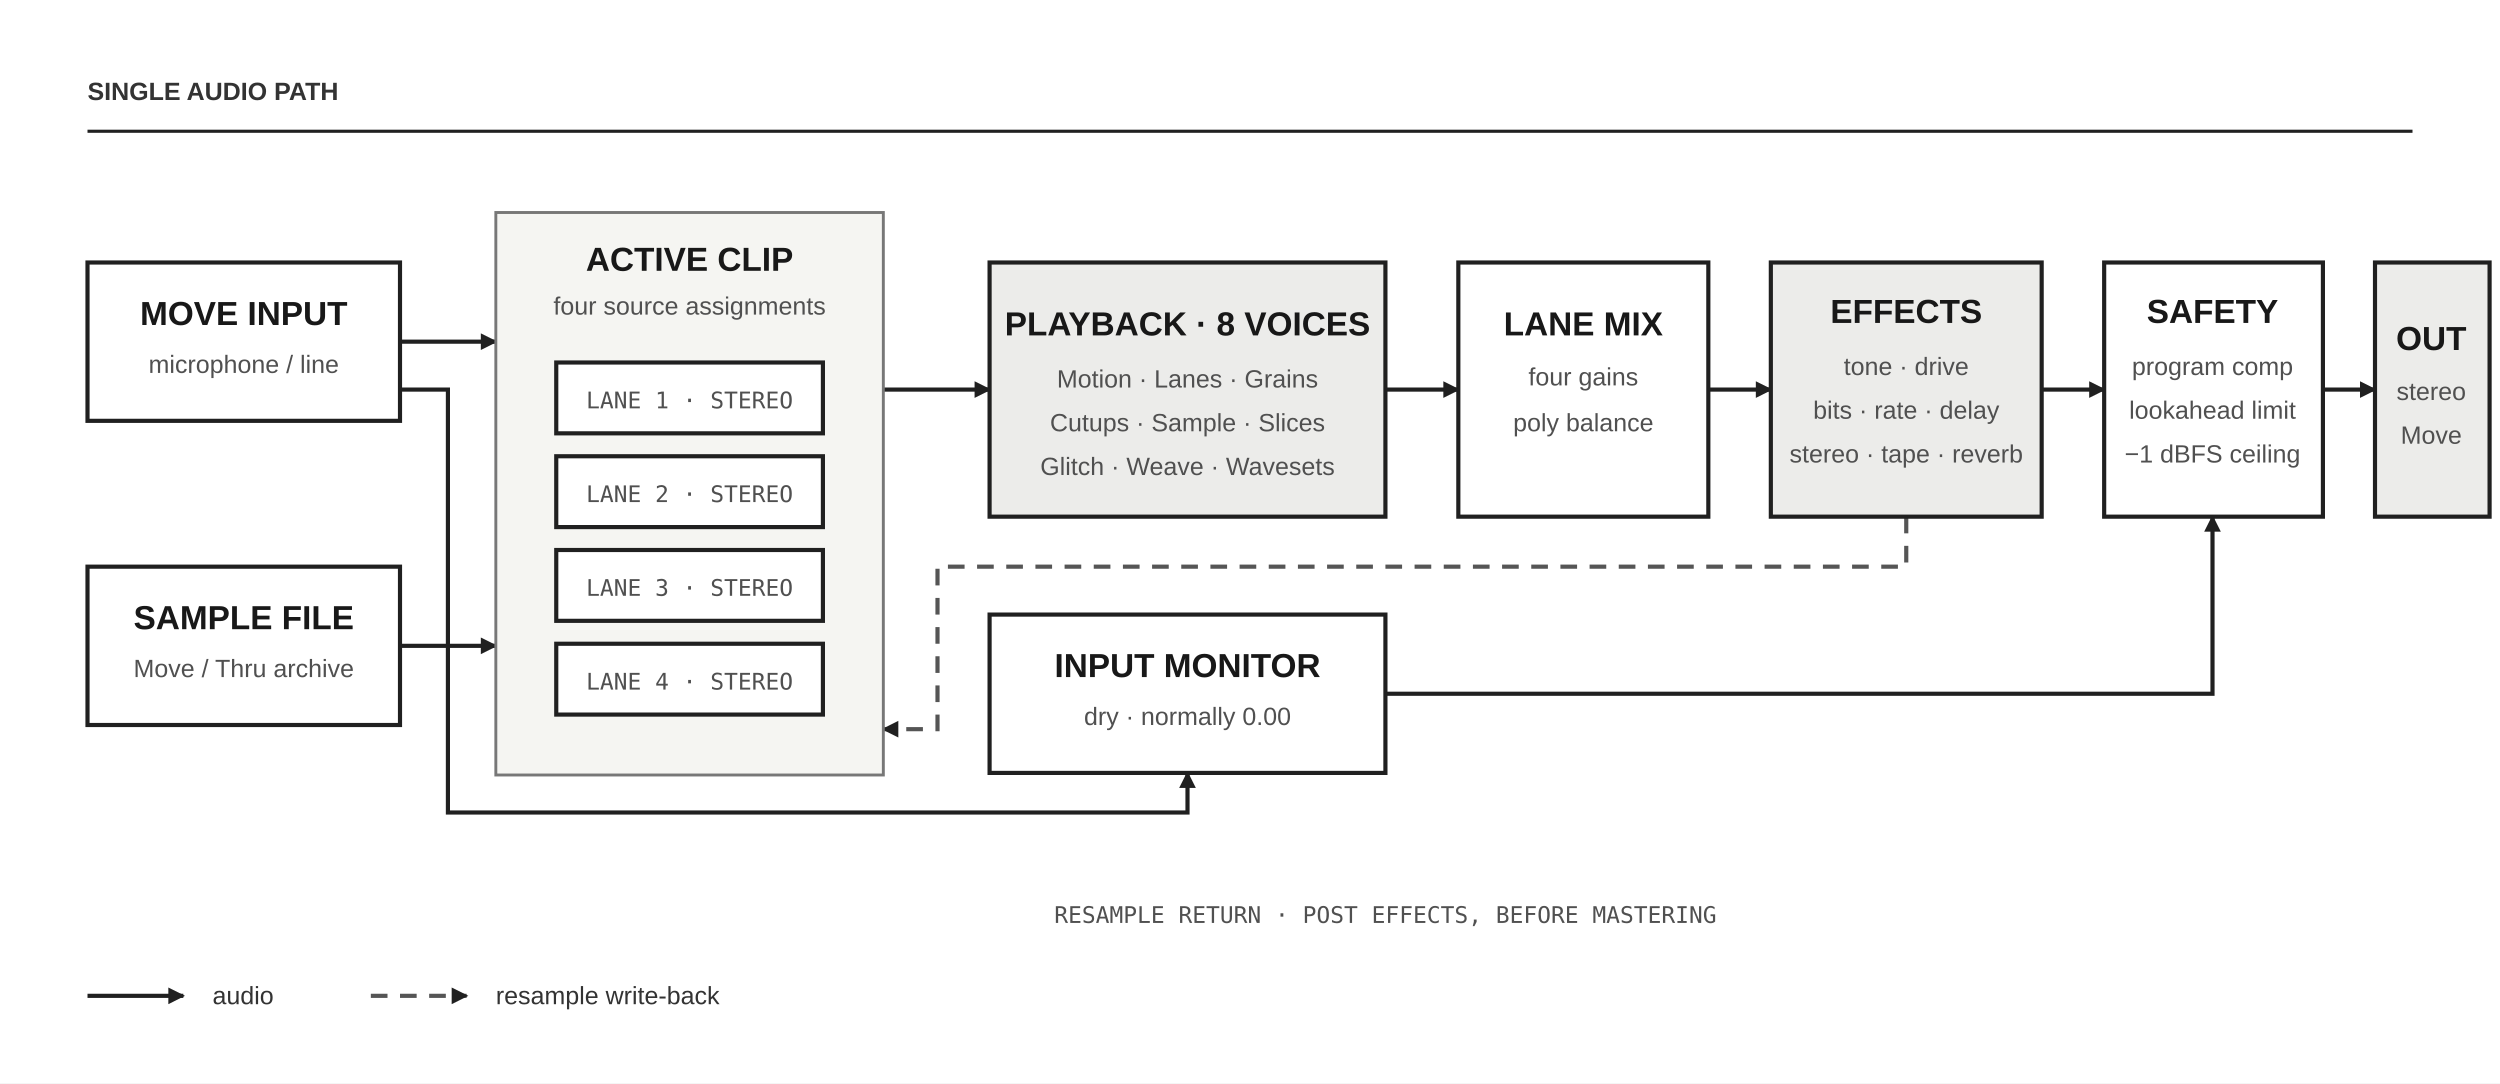
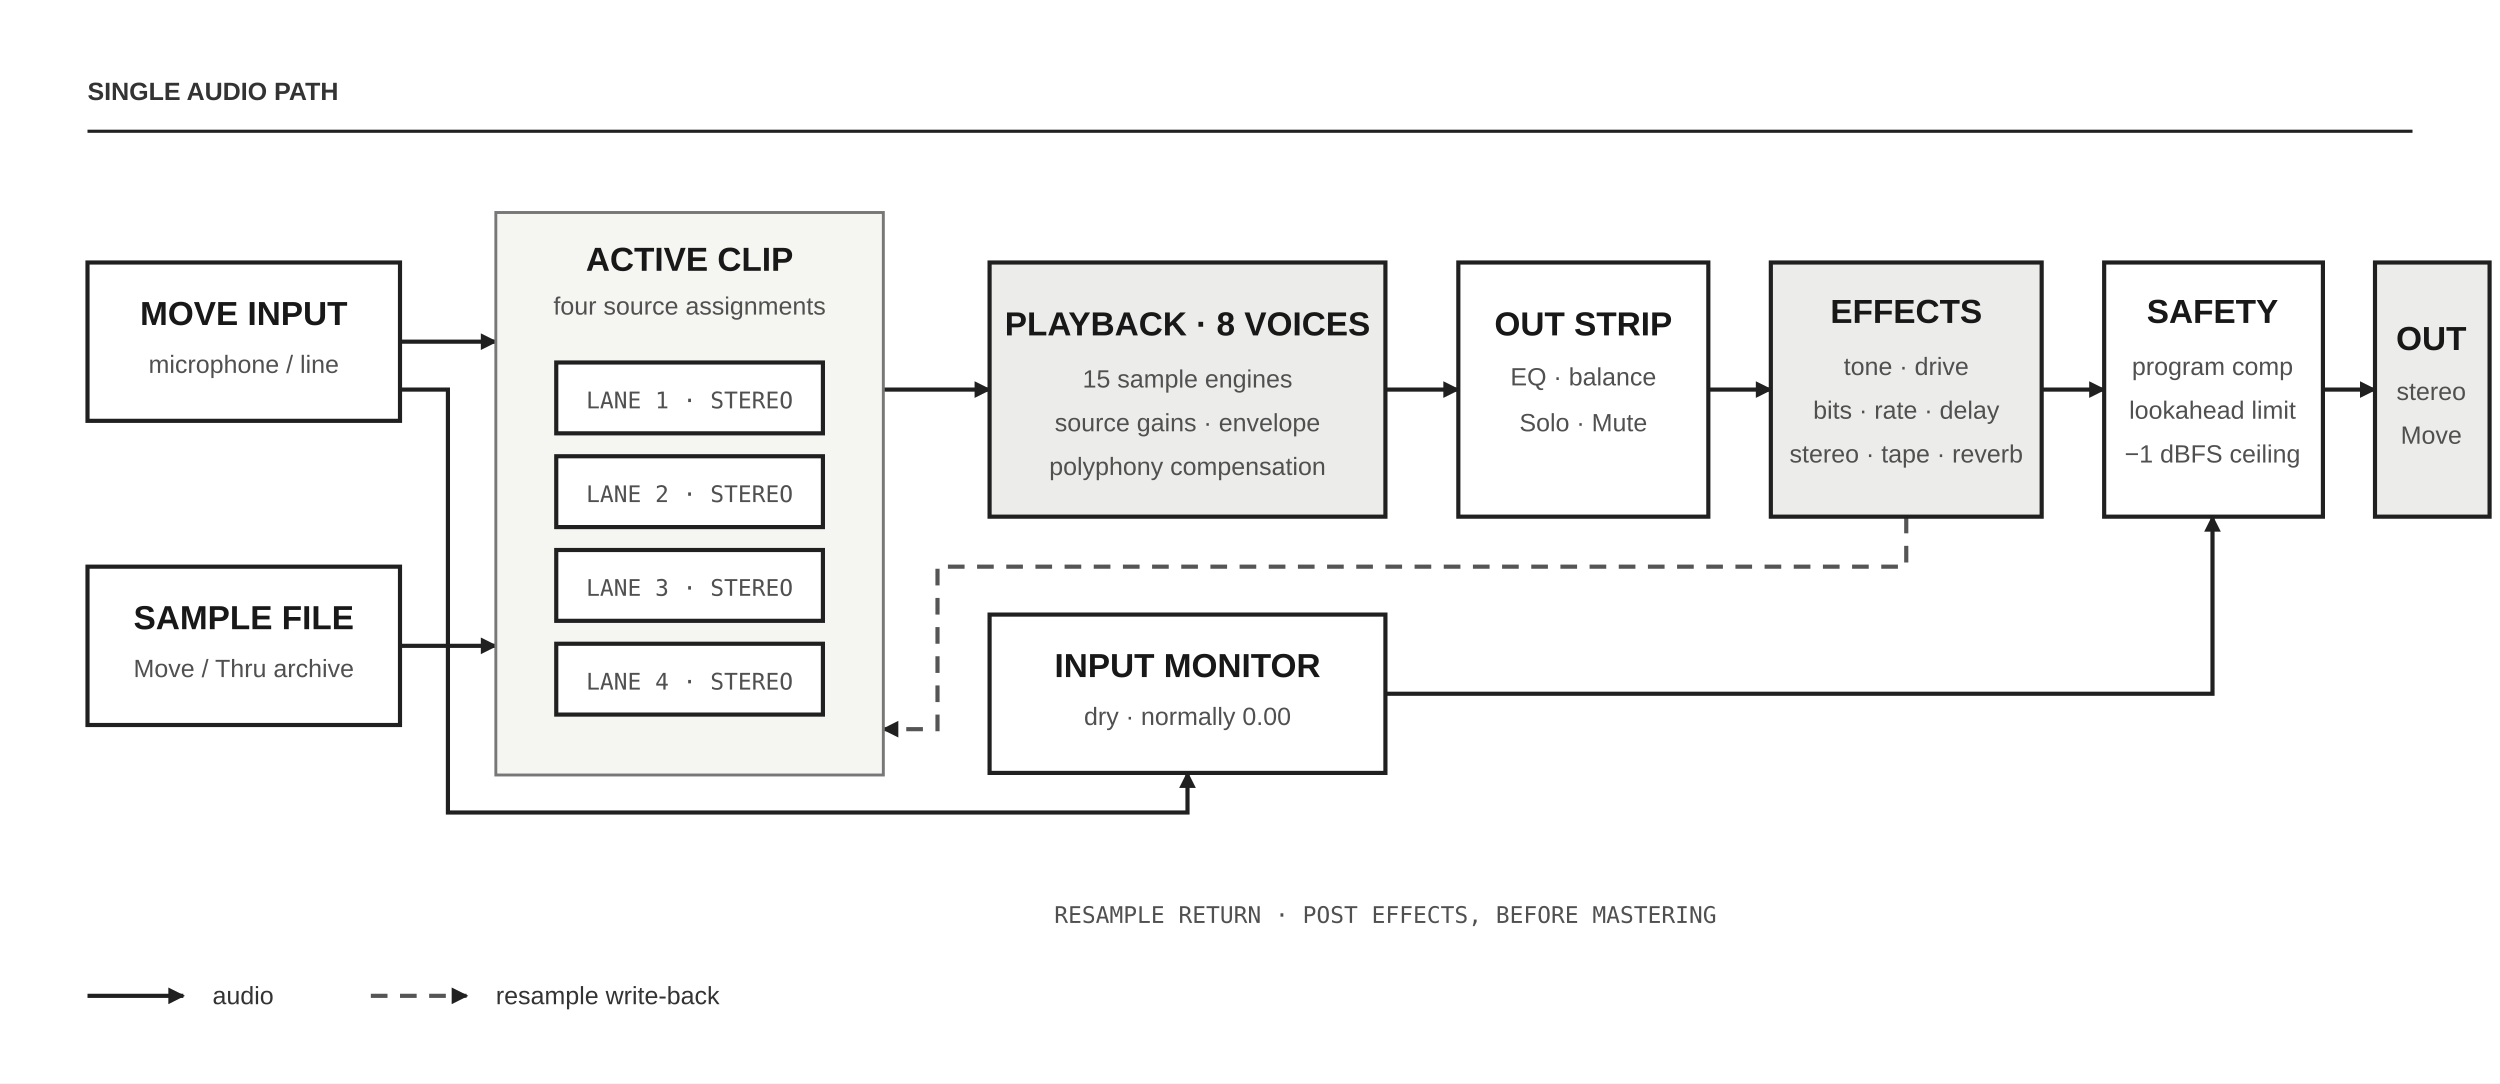
<svg xmlns="http://www.w3.org/2000/svg" width="1200" height="520" viewBox="0 0 1200 520" role="img" aria-labelledby="title desc">
  <defs>
    <marker id="arrow" viewBox="0 0 10 10" markerWidth="8" markerHeight="8" refX="9" refY="5" orient="auto" markerUnits="userSpaceOnUse">
      <path d="M0 0L10 5L0 10Z" fill="#202020" />
    </marker>
    <style>
      .box{fill:#fff;stroke:#202020;stroke-width:2}
      .soft{fill:#ececea;stroke:#202020;stroke-width:2}
      .group{fill:#f5f5f2;stroke:#777;stroke-width:1.4}
      .audio{fill:none;stroke:#202020;stroke-width:2;marker-end:url(#arrow)}
      .return{fill:none;stroke:#555;stroke-width:2;stroke-dasharray:8 6;marker-end:url(#arrow)}
      .title{fill:#181818;font-family:Arial,Helvetica,sans-serif;font-size:16px;font-weight:700;text-anchor:middle}
      .sub{fill:#505050;font-family:Arial,Helvetica,sans-serif;font-size:12px;text-anchor:middle}
      .small{fill:#505050;font-family:Menlo,Monaco,monospace;font-size:11px;text-anchor:middle}
      .legend{fill:#333;font-family:Arial,Helvetica,sans-serif;font-size:12px}
    </style>
  </defs>
  <rect width="1200" height="520" fill="#fff" />
  <text x="42" y="48" class="legend" font-weight="700">SINGLE AUDIO PATH</text>
  <line x1="42" y1="63" x2="1158" y2="63" stroke="#202020" stroke-width="1.5" />
  <g aria-hidden="true">
    <path d="M192 164H238" class="audio" />
    <path d="M192 310H238" class="audio" />
    <path d="M424 187H475" class="audio" />
    <path d="M665 187H700" class="audio" />
    <path d="M820 187H850" class="audio" />
    <path d="M980 187H1010" class="audio" />
    <path d="M1115 187H1140" class="audio" />
    <path d="M192 187H215V390H570V371" class="audio" />
    <path d="M665 333H1062V248" class="audio" />
    <path d="M915 248V272H450V350H424" class="return" />
  </g>
  <rect x="42" y="126" width="150" height="76" class="box" />
  <text x="117" y="156" class="title">MOVE INPUT</text>
  <text x="117" y="179" class="sub">microphone / line</text>
  <rect x="42" y="272" width="150" height="76" class="box" />
  <text x="117" y="302" class="title">SAMPLE FILE</text>
  <text x="117" y="325" class="sub">Move / Thru archive</text>
  <rect x="238" y="102" width="186" height="270" class="group" />
  <text x="331" y="130" class="title">ACTIVE CLIP</text>
  <text x="331" y="151" class="sub">four source assignments</text>
  <rect x="267" y="174" width="128" height="34" class="box" />
  <text x="331" y="196" class="small">LANE 1 · STEREO</text>
  <rect x="267" y="219" width="128" height="34" class="box" />
  <text x="331" y="241" class="small">LANE 2 · STEREO</text>
  <rect x="267" y="264" width="128" height="34" class="box" />
  <text x="331" y="286" class="small">LANE 3 · STEREO</text>
  <rect x="267" y="309" width="128" height="34" class="box" />
  <text x="331" y="331" class="small">LANE 4 · STEREO</text>
  <rect x="475" y="126" width="190" height="122" class="soft" />
  <text x="570" y="161" class="title">PLAYBACK · 8 VOICES</text>
-   <text x="570" y="186" class="sub">Motion · Lanes · Grains</text>
-   <text x="570" y="207" class="sub">Cutups · Sample · Slices</text>
-   <text x="570" y="228" class="sub">Glitch · Weave · Wavesets</text>
+   <text x="570" y="186" class="sub">15 sample engines</text>
+   <text x="570" y="207" class="sub">source gains · envelope</text>
+   <text x="570" y="228" class="sub">polyphony compensation</text>
  <rect x="700" y="126" width="120" height="122" class="box" />
-   <text x="760" y="161" class="title">LANE MIX</text>
-   <text x="760" y="185" class="sub">four gains</text>
-   <text x="760" y="207" class="sub">poly balance</text>
+   <text x="760" y="161" class="title">OUT STRIP</text>
+   <text x="760" y="185" class="sub">EQ · balance</text>
+   <text x="760" y="207" class="sub">Solo · Mute</text>
  <rect x="850" y="126" width="130" height="122" class="soft" />
  <text x="915" y="155" class="title">EFFECTS</text>
  <text x="915" y="180" class="sub">tone · drive</text>
  <text x="915" y="201" class="sub">bits · rate · delay</text>
  <text x="915" y="222" class="sub">stereo · tape · reverb</text>
  <rect x="1010" y="126" width="105" height="122" class="box" />
  <text x="1062" y="155" class="title">SAFETY</text>
  <text x="1062" y="180" class="sub">program comp</text>
  <text x="1062" y="201" class="sub">lookahead limit</text>
  <text x="1062" y="222" class="sub">−1 dBFS ceiling</text>
  <rect x="1140" y="126" width="55" height="122" class="soft" />
  <text x="1167" y="168" class="title">OUT</text>
  <text x="1167" y="192" class="sub">stereo</text>
  <text x="1167" y="213" class="sub">Move</text>
  <rect x="475" y="295" width="190" height="76" class="box" />
  <text x="570" y="325" class="title">INPUT MONITOR</text>
  <text x="570" y="348" class="sub">dry · normally 0.00</text>
  <text x="665" y="443" class="small">RESAMPLE RETURN · POST EFFECTS, BEFORE MASTERING</text>
  <line x1="42" y1="478" x2="88" y2="478" stroke="#202020" stroke-width="2" marker-end="url(#arrow)" />
  <text x="102" y="482" class="legend">audio</text>
  <line x1="178" y1="478" x2="224" y2="478" stroke="#555" stroke-width="2" stroke-dasharray="8 6" marker-end="url(#arrow)" />
  <text x="238" y="482" class="legend">resample write-back</text>
</svg>
